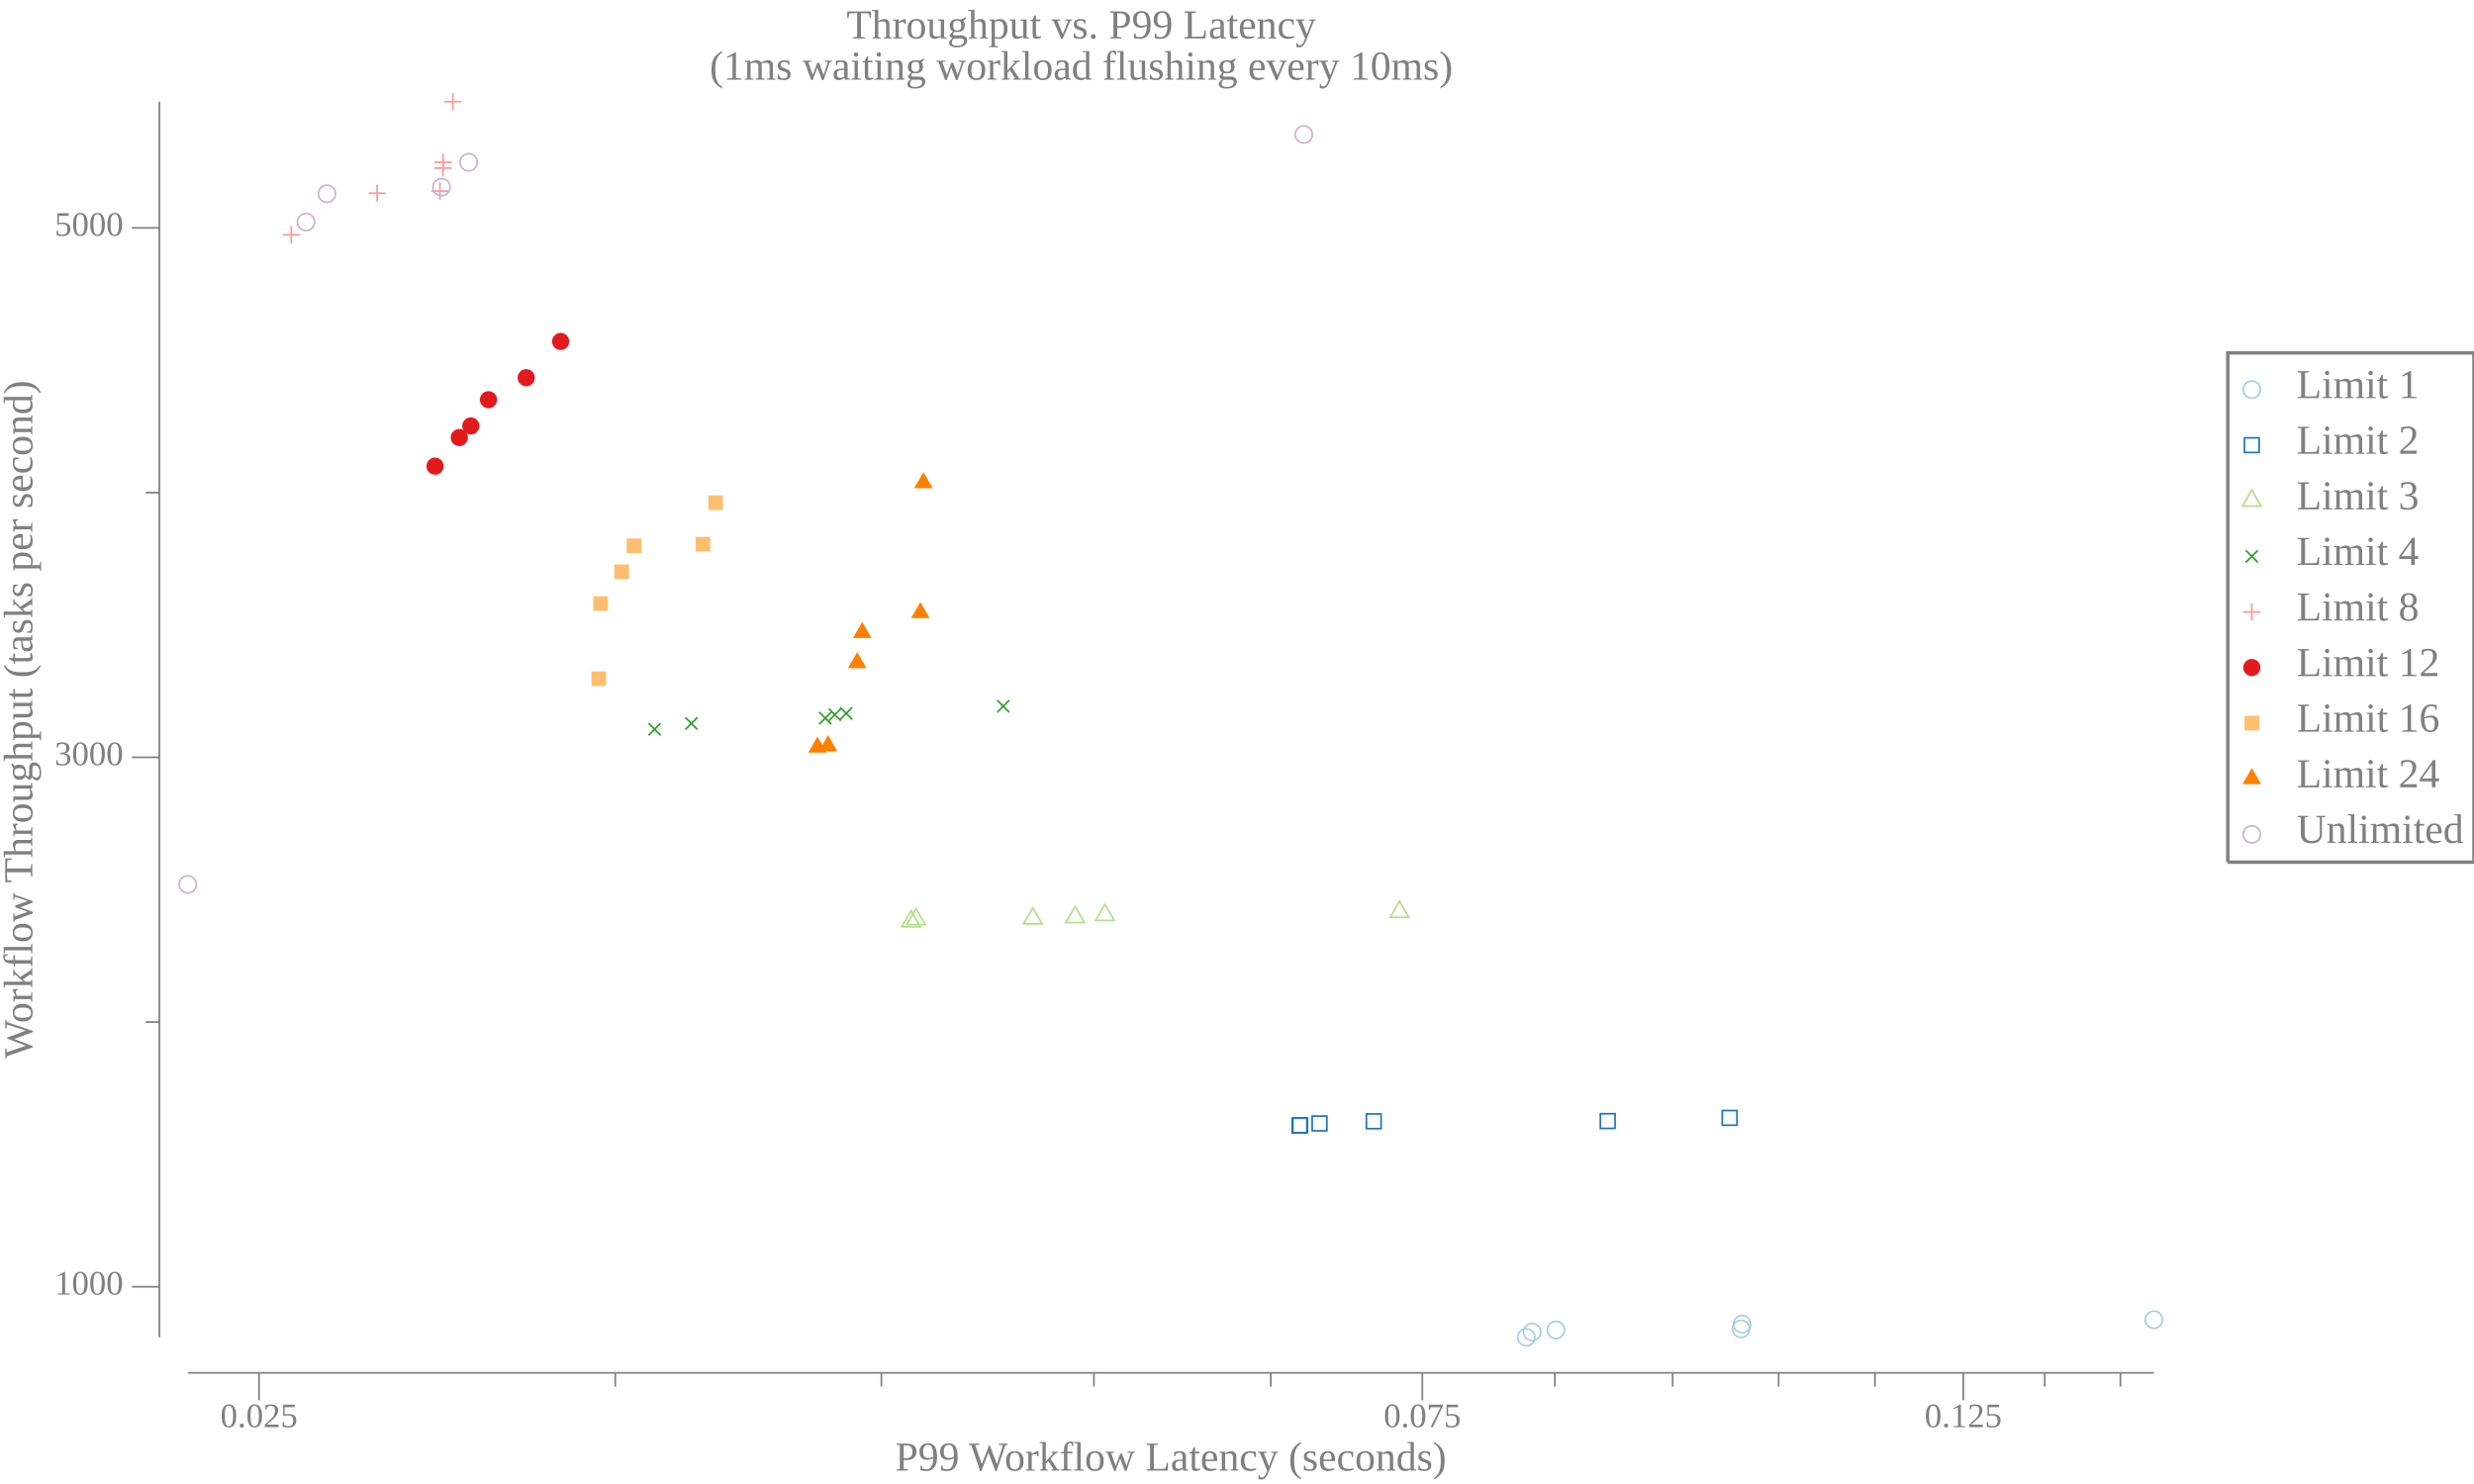
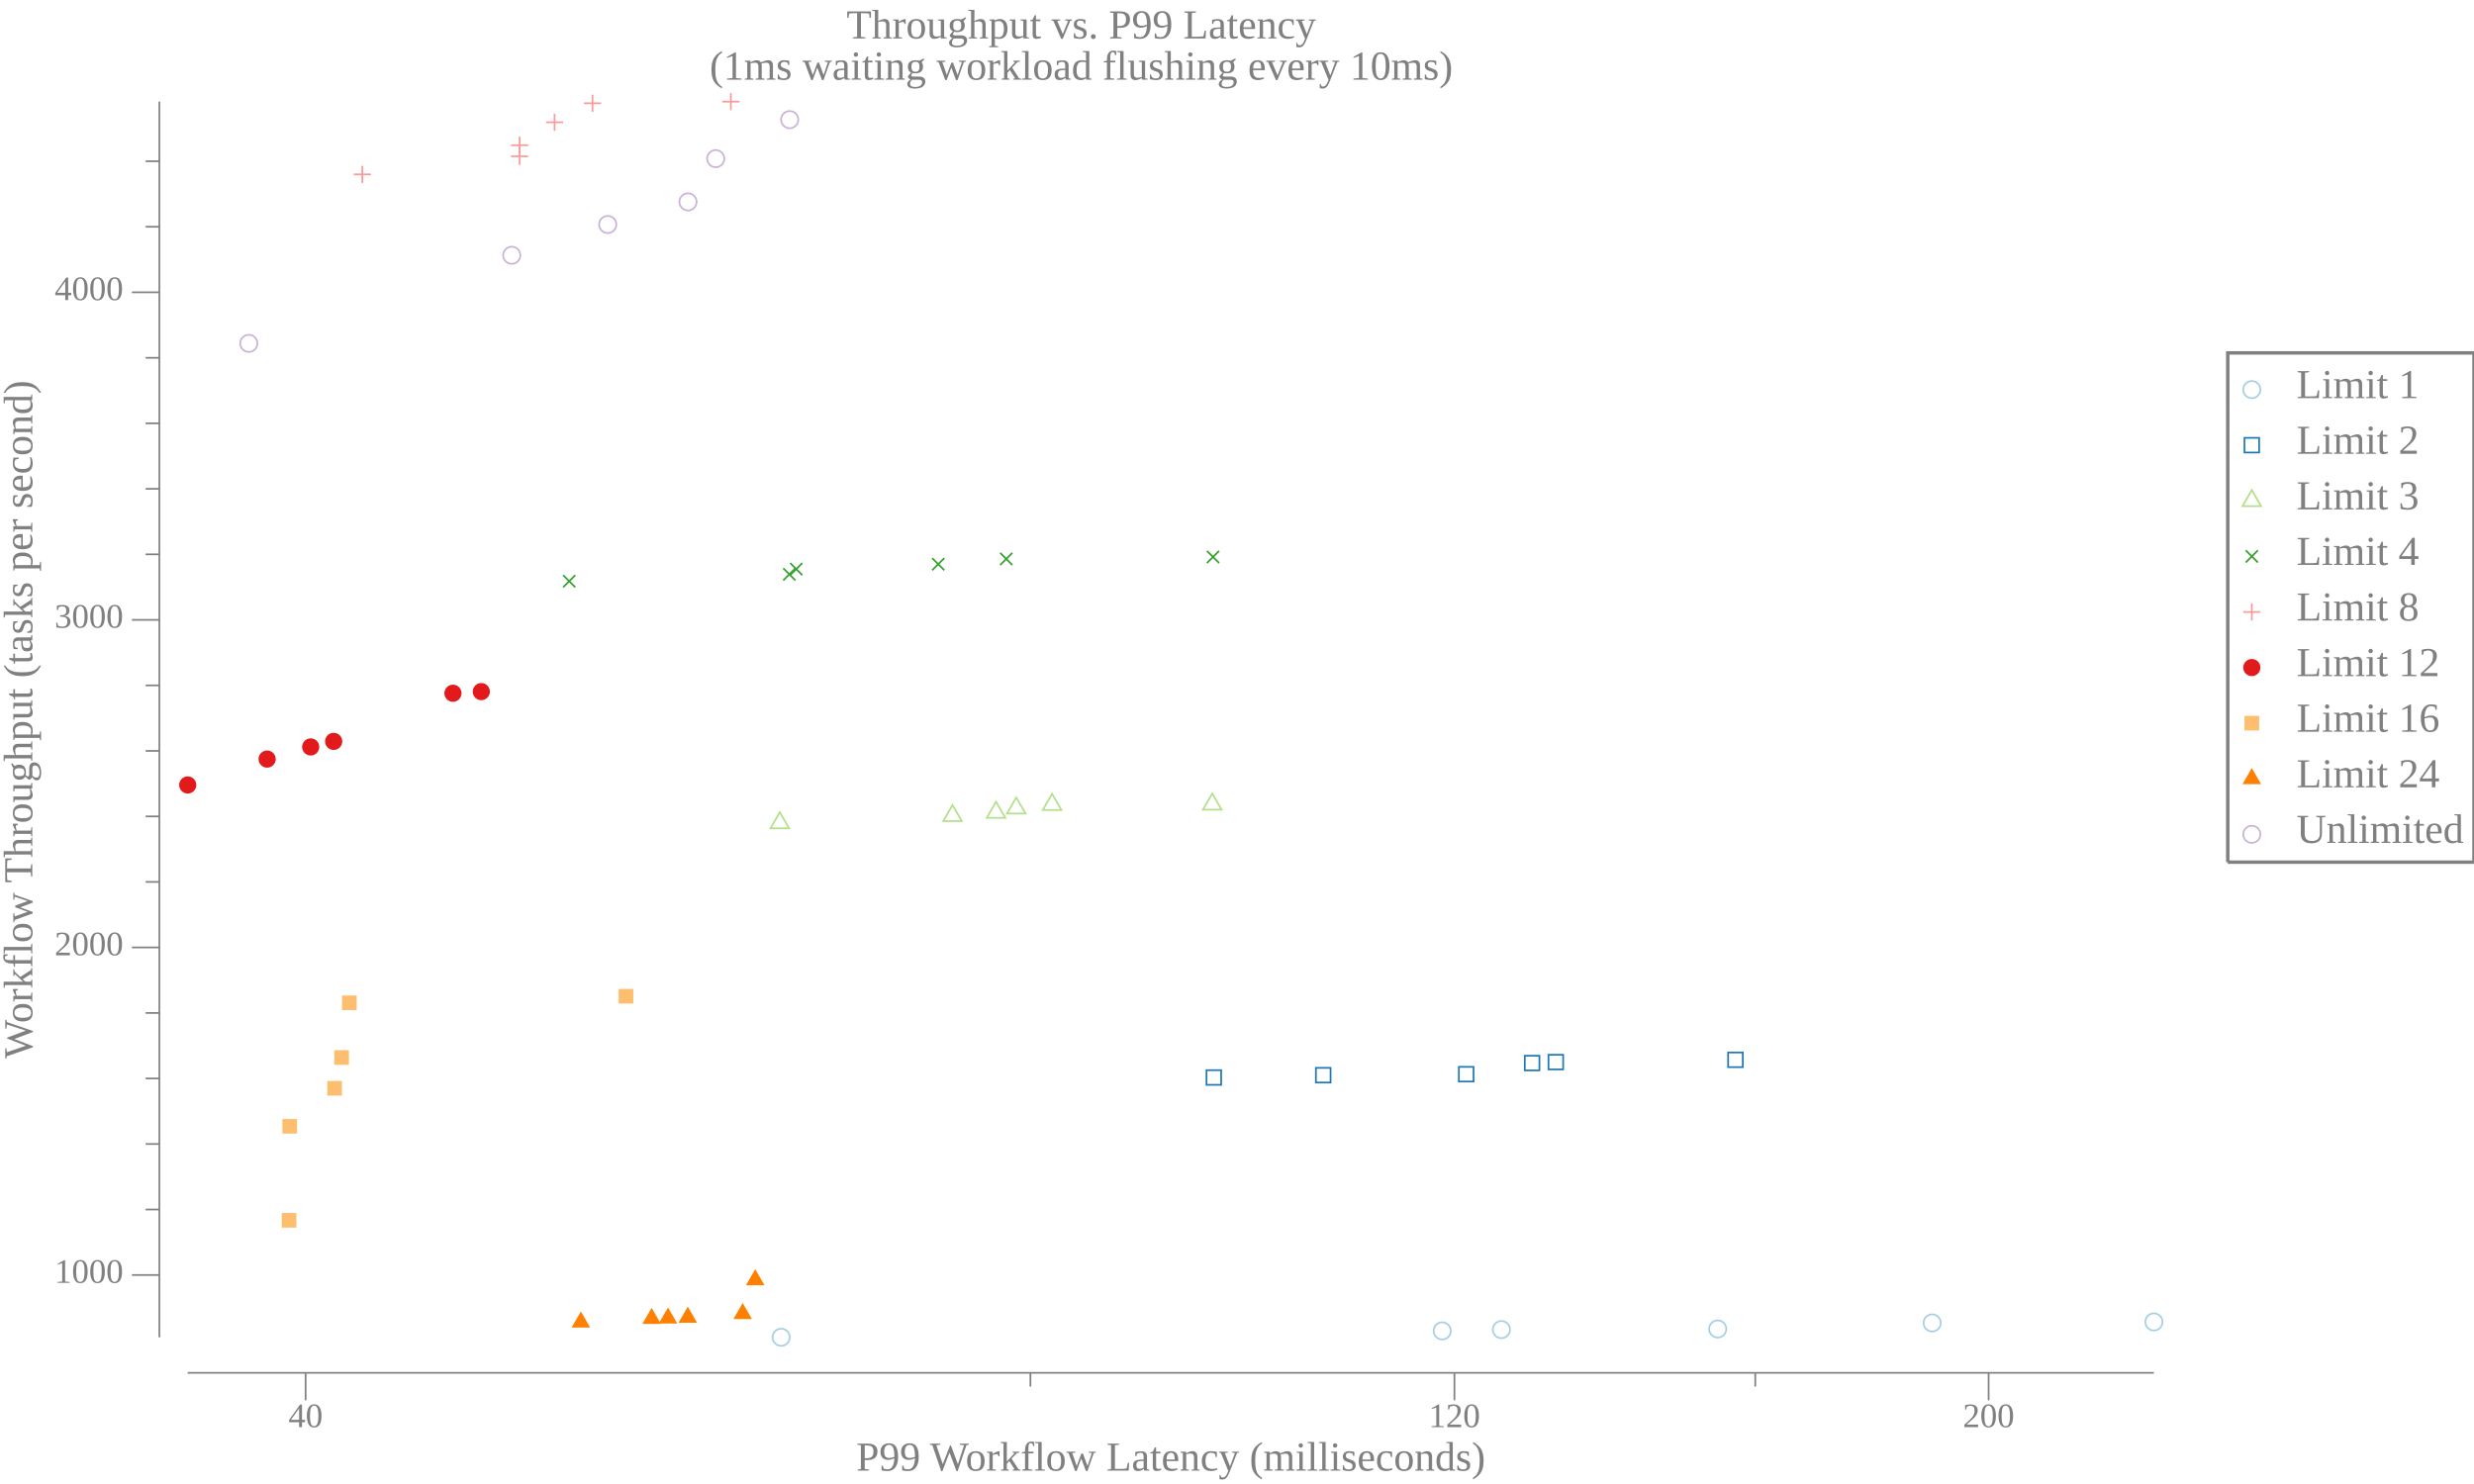
<svg xmlns="http://www.w3.org/2000/svg" width="720pt" height="432pt" viewBox="0 0 720 432">
  <g transform="scale(1, -1) translate(0, -432)">
    <path d="M657.84,318.58A2.5,2.5 0 1 1 652.84,318.58A2.5,2.5 0 1 1 657.84,318.58Z" style="fill:none;stroke:#A6CEE3;stroke-width:0.5" />
    <text x="668.34" y="-316.1" transform="scale(1, -1)" style="font-family:Liberation Serif;font-variant:normal;font-weight:normal;font-style:normal;font-size:12px;fill:#808080">Limit 1</text>
    <path d="M653.2,300.27L657.47,300.27L657.47,304.54L653.2,304.54Z" style="fill:none;stroke:#1F78B4;stroke-width:0.5" />
    <text x="668.34" y="-299.91" transform="scale(1, -1)" style="font-family:Liberation Serif;font-variant:normal;font-weight:normal;font-style:normal;font-size:12px;fill:#808080">Limit 2</text>
    <path d="M655.34,289.34L652.63,284.66L658.04,284.66Z" style="fill:none;stroke:#B2DF8A;stroke-width:0.5" />
    <text x="668.34" y="-283.73" transform="scale(1, -1)" style="font-family:Liberation Serif;font-variant:normal;font-weight:normal;font-style:normal;font-size:12px;fill:#808080">Limit 3</text>
    <path d="M653.57,268.27L657.11,271.8" style="fill:none;stroke:#33A02C;stroke-width:0.5" />
    <path d="M653.57,271.8L657.11,268.27" style="fill:none;stroke:#33A02C;stroke-width:0.5" />
    <text x="668.34" y="-267.55" transform="scale(1, -1)" style="font-family:Liberation Serif;font-variant:normal;font-weight:normal;font-style:normal;font-size:12px;fill:#808080">Limit 4</text>
    <path d="M655.34,256.35L655.34,251.35" style="fill:none;stroke:#FB9A99;stroke-width:0.5" />
    <path d="M652.84,253.85L657.84,253.85" style="fill:none;stroke:#FB9A99;stroke-width:0.5" />
    <text x="668.34" y="-251.36" transform="scale(1, -1)" style="font-family:Liberation Serif;font-variant:normal;font-weight:normal;font-style:normal;font-size:12px;fill:#808080">Limit 8</text>
    <path d="M657.84,237.67A2.5,2.5 0 1 1 652.84,237.67A2.5,2.5 0 1 1 657.84,237.67Z" style="fill:#E31A1C" />
    <text x="668.34" y="-235.18" transform="scale(1, -1)" style="font-family:Liberation Serif;font-variant:normal;font-weight:normal;font-style:normal;font-size:12px;fill:#808080">Limit 12</text>
    <path d="M653.2,219.35L657.47,219.35L657.47,223.62L653.2,223.62Z" style="fill:#FDBF6F" />
    <text x="668.34" y="-219" transform="scale(1, -1)" style="font-family:Liberation Serif;font-variant:normal;font-weight:normal;font-style:normal;font-size:12px;fill:#808080">Limit 16</text>
    <path d="M655.34,208.42L652.63,203.74L658.04,203.74Z" style="fill:#FF7F00" />
    <text x="668.34" y="-202.81" transform="scale(1, -1)" style="font-family:Liberation Serif;font-variant:normal;font-weight:normal;font-style:normal;font-size:12px;fill:#808080">Limit 24</text>
    <path d="M657.84,189.12A2.5,2.5 0 1 1 652.84,189.12A2.5,2.5 0 1 1 657.84,189.12Z" style="fill:none;stroke:#CAB2D6;stroke-width:0.5" />
    <text x="668.34" y="-186.63" transform="scale(1, -1)" style="font-family:Liberation Serif;font-variant:normal;font-weight:normal;font-style:normal;font-size:12px;fill:#808080">Unlimited</text>
    <path d="M648.34,181.02L648.34,329.27L720,329.27L720,181.02L648.34,181.02" style="fill:none;stroke:#808080" />
    <path d="M0,0L629.34,0L629.34,432L0,432Z" style="fill:#-8000000000000000-8000000000000000-8000000000000000;fill-opacity:0" />
    <text x="246.35" y="-420.81" transform="scale(1, -1)" style="font-family:Liberation Serif;font-variant:normal;font-weight:normal;font-style:normal;font-size:12px;fill:#808080">Throughput vs. P99 Latency</text>
    <text x="206.52" y="-408.81" transform="scale(1, -1)" style="font-family:Liberation Serif;font-variant:normal;font-weight:normal;font-style:normal;font-size:12px;fill:#808080">(1ms waiting workload flushing every 10ms)</text>
-     <text x="260.52" y="-3.902" transform="scale(1, -1)" style="font-family:Liberation Serif;font-variant:normal;font-weight:normal;font-style:normal;font-size:12px;fill:#808080">P99 Workflow Latency (seconds)</text>
-     <text x="64.125" y="-16.541" transform="scale(1, -1)" style="font-family:Liberation Serif;font-variant:normal;font-weight:normal;font-style:normal;font-size:10px;fill:#808080">0.025</text>
-     <text x="402.69" y="-16.541" transform="scale(1, -1)" style="font-family:Liberation Serif;font-variant:normal;font-weight:normal;font-style:normal;font-size:10px;fill:#808080">0.075</text>
-     <text x="560.11" y="-16.541" transform="scale(1, -1)" style="font-family:Liberation Serif;font-variant:normal;font-weight:normal;font-style:normal;font-size:10px;fill:#808080">0.125</text>
-     <path d="M75.375,24.363L75.375,32.363" style="fill:none;stroke:#808080;stroke-width:0.5" />
-     <path d="M413.94,24.363L413.94,32.363" style="fill:none;stroke:#808080;stroke-width:0.5" />
-     <path d="M571.36,24.363L571.36,32.363" style="fill:none;stroke:#808080;stroke-width:0.5" />
-     <path d="M179.07,28.363L179.07,32.363" style="fill:none;stroke:#808080;stroke-width:0.5" />
-     <path d="M256.51,28.363L256.51,32.363" style="fill:none;stroke:#808080;stroke-width:0.5" />
-     <path d="M318.36,28.363L318.36,32.363" style="fill:none;stroke:#808080;stroke-width:0.5" />
-     <path d="M369.84,28.363L369.84,32.363" style="fill:none;stroke:#808080;stroke-width:0.5" />
-     <path d="M452.51,28.363L452.51,32.363" style="fill:none;stroke:#808080;stroke-width:0.5" />
-     <path d="M486.79,28.363L486.79,32.363" style="fill:none;stroke:#808080;stroke-width:0.5" />
-     <path d="M517.63,28.363L517.63,32.363" style="fill:none;stroke:#808080;stroke-width:0.5" />
-     <path d="M545.67,28.363L545.67,32.363" style="fill:none;stroke:#808080;stroke-width:0.5" />
-     <path d="M595.08,28.363L595.08,32.363" style="fill:none;stroke:#808080;stroke-width:0.5" />
-     <path d="M617.1,28.363L617.1,32.363" style="fill:none;stroke:#808080;stroke-width:0.5" />
+     <text x="249.18" y="-3.902" transform="scale(1, -1)" style="font-family:Liberation Serif;font-variant:normal;font-weight:normal;font-style:normal;font-size:12px;fill:#808080">P99 Workflow Latency (milliseconds)</text>
+     <text x="83.938" y="-16.541" transform="scale(1, -1)" style="font-family:Liberation Serif;font-variant:normal;font-weight:normal;font-style:normal;font-size:10px;fill:#808080">40</text>
+     <text x="415.78" y="-16.541" transform="scale(1, -1)" style="font-family:Liberation Serif;font-variant:normal;font-weight:normal;font-style:normal;font-size:10px;fill:#808080">120</text>
+     <text x="571.24" y="-16.541" transform="scale(1, -1)" style="font-family:Liberation Serif;font-variant:normal;font-weight:normal;font-style:normal;font-size:10px;fill:#808080">200</text>
+     <path d="M88.938,24.363L88.938,32.363" style="fill:none;stroke:#808080;stroke-width:0.5" />
+     <path d="M423.28,24.363L423.28,32.363" style="fill:none;stroke:#808080;stroke-width:0.5" />
+     <path d="M578.74,24.363L578.74,32.363" style="fill:none;stroke:#808080;stroke-width:0.5" />
+     <path d="M299.88,28.363L299.88,32.363" style="fill:none;stroke:#808080;stroke-width:0.5" />
+     <path d="M510.83,28.363L510.83,32.363" style="fill:none;stroke:#808080;stroke-width:0.5" />
    <path d="M54.635,32.363L626.84,32.363" style="fill:none;stroke:#808080;stroke-width:0.5" />
    <g transform="rotate(90)">
      <text x="123.84" y="9.387" transform="scale(1, -1)" style="font-family:Liberation Serif;font-variant:normal;font-weight:normal;font-style:normal;font-size:12px;fill:#808080">Workflow Throughput (tasks per second)</text>
    </g>
-     <text x="15.885" y="-55.134" transform="scale(1, -1)" style="font-family:Liberation Serif;font-variant:normal;font-weight:normal;font-style:normal;font-size:10px;fill:#808080">1000</text>
-     <text x="15.885" y="-209.25" transform="scale(1, -1)" style="font-family:Liberation Serif;font-variant:normal;font-weight:normal;font-style:normal;font-size:10px;fill:#808080">3000</text>
-     <text x="15.885" y="-363.37" transform="scale(1, -1)" style="font-family:Liberation Serif;font-variant:normal;font-weight:normal;font-style:normal;font-size:10px;fill:#808080">5000</text>
-     <path d="M38.385,57.42L46.385,57.42" style="fill:none;stroke:#808080;stroke-width:0.5" />
-     <path d="M38.385,211.54L46.385,211.54" style="fill:none;stroke:#808080;stroke-width:0.5" />
-     <path d="M38.385,365.66L46.385,365.66" style="fill:none;stroke:#808080;stroke-width:0.5" />
-     <path d="M42.385,134.48L46.385,134.48" style="fill:none;stroke:#808080;stroke-width:0.5" />
-     <path d="M42.385,288.6L46.385,288.6" style="fill:none;stroke:#808080;stroke-width:0.5" />
+     <text x="15.885" y="-58.552" transform="scale(1, -1)" style="font-family:Liberation Serif;font-variant:normal;font-weight:normal;font-style:normal;font-size:10px;fill:#808080">1000</text>
+     <text x="15.885" y="-153.91" transform="scale(1, -1)" style="font-family:Liberation Serif;font-variant:normal;font-weight:normal;font-style:normal;font-size:10px;fill:#808080">2000</text>
+     <text x="15.885" y="-249.27" transform="scale(1, -1)" style="font-family:Liberation Serif;font-variant:normal;font-weight:normal;font-style:normal;font-size:10px;fill:#808080">3000</text>
+     <text x="15.885" y="-344.63" transform="scale(1, -1)" style="font-family:Liberation Serif;font-variant:normal;font-weight:normal;font-style:normal;font-size:10px;fill:#808080">4000</text>
+     <path d="M38.385,60.837L46.385,60.837" style="fill:none;stroke:#808080;stroke-width:0.5" />
+     <path d="M38.385,156.2L46.385,156.2" style="fill:none;stroke:#808080;stroke-width:0.5" />
+     <path d="M38.385,251.55L46.385,251.55" style="fill:none;stroke:#808080;stroke-width:0.5" />
+     <path d="M38.385,346.91L46.385,346.91" style="fill:none;stroke:#808080;stroke-width:0.5" />
+     <path d="M42.385,79.908L46.385,79.908" style="fill:none;stroke:#808080;stroke-width:0.5" />
+     <path d="M42.385,98.98L46.385,98.98" style="fill:none;stroke:#808080;stroke-width:0.5" />
+     <path d="M42.385,118.05L46.385,118.05" style="fill:none;stroke:#808080;stroke-width:0.5" />
+     <path d="M42.385,137.12L46.385,137.12" style="fill:none;stroke:#808080;stroke-width:0.5" />
+     <path d="M42.385,175.27L46.385,175.27" style="fill:none;stroke:#808080;stroke-width:0.5" />
+     <path d="M42.385,194.34L46.385,194.34" style="fill:none;stroke:#808080;stroke-width:0.5" />
+     <path d="M42.385,213.41L46.385,213.41" style="fill:none;stroke:#808080;stroke-width:0.5" />
+     <path d="M42.385,232.48L46.385,232.48" style="fill:none;stroke:#808080;stroke-width:0.5" />
+     <path d="M42.385,270.63L46.385,270.63" style="fill:none;stroke:#808080;stroke-width:0.5" />
+     <path d="M42.385,289.7L46.385,289.7" style="fill:none;stroke:#808080;stroke-width:0.5" />
+     <path d="M42.385,308.77L46.385,308.77" style="fill:none;stroke:#808080;stroke-width:0.5" />
+     <path d="M42.385,327.84L46.385,327.84" style="fill:none;stroke:#808080;stroke-width:0.5" />
+     <path d="M42.385,365.99L46.385,365.99" style="fill:none;stroke:#808080;stroke-width:0.5" />
+     <path d="M42.385,385.06L46.385,385.06" style="fill:none;stroke:#808080;stroke-width:0.5" />
    <path d="M46.385,42.709L46.385,402.41" style="fill:none;stroke:#808080;stroke-width:0.5" />
-     <path d="M446.69,42.709A2.5,2.5 0 1 1 441.69,42.709A2.5,2.5 0 1 1 446.69,42.709Z" style="fill:none;stroke:#A6CEE3;stroke-width:0.5" />
-     <path d="M448.37,44.227A2.5,2.5 0 1 1 443.37,44.227A2.5,2.5 0 1 1 448.37,44.227Z" style="fill:none;stroke:#A6CEE3;stroke-width:0.5" />
-     <path d="M455.3,44.844A2.5,2.5 0 1 1 450.3,44.844A2.5,2.5 0 1 1 455.3,44.844Z" style="fill:none;stroke:#A6CEE3;stroke-width:0.5" />
-     <path d="M509.2,45.159A2.5,2.5 0 1 1 504.2,45.159A2.5,2.5 0 1 1 509.2,45.159Z" style="fill:none;stroke:#A6CEE3;stroke-width:0.5" />
-     <path d="M509.49,46.547A2.5,2.5 0 1 1 504.49,46.547A2.5,2.5 0 1 1 509.49,46.547Z" style="fill:none;stroke:#A6CEE3;stroke-width:0.5" />
-     <path d="M629.34,47.833A2.5,2.5 0 1 1 624.34,47.833A2.5,2.5 0 1 1 629.34,47.833Z" style="fill:none;stroke:#A6CEE3;stroke-width:0.5" />
-     <path d="M376.07,102.21L380.34,102.21L380.34,106.48L376.07,106.48Z" style="fill:none;stroke:#1F78B4;stroke-width:0.5" />
-     <path d="M376.25,102.29L380.51,102.29L380.51,106.56L376.25,106.56Z" style="fill:none;stroke:#1F78B4;stroke-width:0.5" />
-     <path d="M381.88,102.83L386.15,102.83L386.15,107.1L381.88,107.1Z" style="fill:none;stroke:#1F78B4;stroke-width:0.5" />
-     <path d="M397.66,103.45L401.93,103.45L401.93,107.72L397.66,107.72Z" style="fill:none;stroke:#1F78B4;stroke-width:0.5" />
-     <path d="M465.75,103.52L470.02,103.52L470.02,107.79L465.75,107.79Z" style="fill:none;stroke:#1F78B4;stroke-width:0.5" />
-     <path d="M501.23,104.45L505.5,104.45L505.5,108.72L501.23,108.72Z" style="fill:none;stroke:#1F78B4;stroke-width:0.5" />
-     <path d="M265.13,166.89L262.43,162.2L267.84,162.2Z" style="fill:none;stroke:#B2DF8A;stroke-width:0.5" />
-     <path d="M266.59,167.5L263.89,162.81L269.3,162.81Z" style="fill:none;stroke:#B2DF8A;stroke-width:0.5" />
-     <path d="M300.59,167.73L297.88,163.05L303.3,163.05Z" style="fill:none;stroke:#B2DF8A;stroke-width:0.5" />
-     <path d="M312.9,168.12L310.2,163.43L315.61,163.43Z" style="fill:none;stroke:#B2DF8A;stroke-width:0.5" />
-     <path d="M321.56,168.74L318.86,164.05L324.27,164.05Z" style="fill:none;stroke:#B2DF8A;stroke-width:0.5" />
-     <path d="M407.31,169.66L404.61,164.97L410.02,164.97Z" style="fill:none;stroke:#B2DF8A;stroke-width:0.5" />
-     <path d="M188.73,217.94L192.27,221.47" style="fill:none;stroke:#33A02C;stroke-width:0.5" />
-     <path d="M188.73,221.47L192.27,217.94" style="fill:none;stroke:#33A02C;stroke-width:0.5" />
-     <path d="M199.44,219.63L202.98,223.17" style="fill:none;stroke:#33A02C;stroke-width:0.5" />
-     <path d="M199.44,223.17L202.98,219.63" style="fill:none;stroke:#33A02C;stroke-width:0.5" />
-     <path d="M238.41,221.17L241.95,224.71" style="fill:none;stroke:#33A02C;stroke-width:0.5" />
-     <path d="M238.41,224.71L241.95,221.17" style="fill:none;stroke:#33A02C;stroke-width:0.5" />
-     <path d="M241.19,222.18L244.73,225.71" style="fill:none;stroke:#33A02C;stroke-width:0.5" />
-     <path d="M241.19,225.71L244.73,222.18" style="fill:none;stroke:#33A02C;stroke-width:0.5" />
-     <path d="M244.49,222.56L248.03,226.1" style="fill:none;stroke:#33A02C;stroke-width:0.5" />
-     <path d="M244.49,226.1L248.03,222.56" style="fill:none;stroke:#33A02C;stroke-width:0.5" />
-     <path d="M290.2,224.64L293.74,228.18" style="fill:none;stroke:#33A02C;stroke-width:0.5" />
-     <path d="M290.2,228.18L293.74,224.64" style="fill:none;stroke:#33A02C;stroke-width:0.5" />
-     <path d="M84.766,366.15L84.766,361.15" style="fill:none;stroke:#FB9A99;stroke-width:0.5" />
-     <path d="M82.266,363.65L87.266,363.65" style="fill:none;stroke:#FB9A99;stroke-width:0.5" />
-     <path d="M109.76,378.25L109.76,373.25" style="fill:none;stroke:#FB9A99;stroke-width:0.5" />
-     <path d="M107.26,375.75L112.26,375.75" style="fill:none;stroke:#FB9A99;stroke-width:0.5" />
-     <path d="M128.02,378.87L128.02,373.87" style="fill:none;stroke:#FB9A99;stroke-width:0.5" />
-     <path d="M125.52,376.37L130.52,376.37" style="fill:none;stroke:#FB9A99;stroke-width:0.5" />
-     <path d="M128.91,385.57L128.91,380.57" style="fill:none;stroke:#FB9A99;stroke-width:0.5" />
-     <path d="M126.41,383.07L131.41,383.07" style="fill:none;stroke:#FB9A99;stroke-width:0.5" />
-     <path d="M128.96,387.27L128.96,382.27" style="fill:none;stroke:#FB9A99;stroke-width:0.5" />
-     <path d="M126.46,384.77L131.46,384.77" style="fill:none;stroke:#FB9A99;stroke-width:0.5" />
-     <path d="M131.81,404.91L131.81,399.91" style="fill:none;stroke:#FB9A99;stroke-width:0.5" />
-     <path d="M129.31,402.41L134.31,402.41" style="fill:none;stroke:#FB9A99;stroke-width:0.5" />
-     <path d="M129.11,296.3A2.5,2.5 0 1 1 124.11,296.3A2.5,2.5 0 1 1 129.11,296.3Z" style="fill:#E31A1C" />
-     <path d="M136.17,304.62A2.5,2.5 0 1 1 131.17,304.62A2.5,2.5 0 1 1 136.17,304.62Z" style="fill:#E31A1C" />
-     <path d="M139.52,308.01A2.5,2.5 0 1 1 134.52,308.01A2.5,2.5 0 1 1 139.52,308.01Z" style="fill:#E31A1C" />
-     <path d="M144.66,315.64A2.5,2.5 0 1 1 139.66,315.64A2.5,2.5 0 1 1 144.66,315.64Z" style="fill:#E31A1C" />
-     <path d="M155.64,322.04A2.5,2.5 0 1 1 150.64,322.04A2.5,2.5 0 1 1 155.64,322.04Z" style="fill:#E31A1C" />
-     <path d="M165.66,332.6A2.5,2.5 0 1 1 160.66,332.6A2.5,2.5 0 1 1 165.66,332.6Z" style="fill:#E31A1C" />
-     <path d="M172.12,232.29L176.39,232.29L176.39,236.56L172.12,236.56Z" style="fill:#FDBF6F" />
-     <path d="M172.65,254.17L176.92,254.17L176.92,258.44L172.65,258.44Z" style="fill:#FDBF6F" />
-     <path d="M178.8,263.42L183.07,263.42L183.07,267.69L178.8,267.69Z" style="fill:#FDBF6F" />
-     <path d="M182.4,270.97L186.67,270.97L186.67,275.24L182.4,275.24Z" style="fill:#FDBF6F" />
-     <path d="M202.44,271.44L206.71,271.44L206.71,275.7L202.44,275.7Z" style="fill:#FDBF6F" />
-     <path d="M206.13,283.53L210.4,283.53L210.4,287.8L206.13,287.8Z" style="fill:#FDBF6F" />
-     <path d="M237.91,217.59L235.2,212.9L240.61,212.9Z" style="fill:#FF7F00" />
-     <path d="M240.99,217.98L238.29,213.29L243.7,213.29Z" style="fill:#FF7F00" />
-     <path d="M249.48,242.17L246.77,237.48L252.18,237.48Z" style="fill:#FF7F00" />
-     <path d="M250.94,250.96L248.24,246.27L253.65,246.27Z" style="fill:#FF7F00" />
-     <path d="M267.85,256.74L265.14,252.05L270.55,252.05Z" style="fill:#FF7F00" />
-     <path d="M268.75,294.57L266.04,289.88L271.45,289.88Z" style="fill:#FF7F00" />
-     <path d="M57.135,174.55A2.5,2.5 0 1 1 52.135,174.55A2.5,2.5 0 1 1 57.135,174.55Z" style="fill:none;stroke:#CAB2D6;stroke-width:0.5" />
-     <path d="M91.556,367.35A2.5,2.5 0 1 1 86.556,367.35A2.5,2.5 0 1 1 91.556,367.35Z" style="fill:none;stroke:#CAB2D6;stroke-width:0.5" />
-     <path d="M97.646,375.6A2.5,2.5 0 1 1 92.646,375.6A2.5,2.5 0 1 1 97.646,375.6Z" style="fill:none;stroke:#CAB2D6;stroke-width:0.5" />
-     <path d="M131.01,377.52A2.5,2.5 0 1 1 126.01,377.52A2.5,2.5 0 1 1 131.01,377.52Z" style="fill:none;stroke:#CAB2D6;stroke-width:0.5" />
-     <path d="M138.88,384.77A2.5,2.5 0 1 1 133.88,384.77A2.5,2.5 0 1 1 138.88,384.77Z" style="fill:none;stroke:#CAB2D6;stroke-width:0.5" />
-     <path d="M381.93,392.86A2.5,2.5 0 1 1 376.93,392.86A2.5,2.5 0 1 1 381.93,392.86Z" style="fill:none;stroke:#CAB2D6;stroke-width:0.5" />
+     <path d="M229.84,42.709A2.5,2.5 0 1 1 224.84,42.709A2.5,2.5 0 1 1 229.84,42.709Z" style="fill:none;stroke:#A6CEE3;stroke-width:0.5" />
+     <path d="M422.22,44.578A2.5,2.5 0 1 1 417.22,44.578A2.5,2.5 0 1 1 422.22,44.578Z" style="fill:none;stroke:#A6CEE3;stroke-width:0.5" />
+     <path d="M439.45,44.95A2.5,2.5 0 1 1 434.45,44.95A2.5,2.5 0 1 1 439.45,44.95Z" style="fill:none;stroke:#A6CEE3;stroke-width:0.5" />
+     <path d="M502.4,45.131A2.5,2.5 0 1 1 497.4,45.131A2.5,2.5 0 1 1 502.4,45.131Z" style="fill:none;stroke:#A6CEE3;stroke-width:0.5" />
+     <path d="M564.81,46.886A2.5,2.5 0 1 1 559.81,46.886A2.5,2.5 0 1 1 564.81,46.886Z" style="fill:none;stroke:#A6CEE3;stroke-width:0.5" />
+     <path d="M629.34,47.181A2.5,2.5 0 1 1 624.34,47.181A2.5,2.5 0 1 1 629.34,47.181Z" style="fill:none;stroke:#A6CEE3;stroke-width:0.5" />
+     <path d="M351.12,116.2L355.39,116.2L355.39,120.47L351.12,120.47Z" style="fill:none;stroke:#1F78B4;stroke-width:0.5" />
+     <path d="M382.96,116.87L387.23,116.87L387.23,121.14L382.96,121.14Z" style="fill:none;stroke:#1F78B4;stroke-width:0.5" />
+     <path d="M424.57,117.16L428.84,117.16L428.84,121.43L424.57,121.43Z" style="fill:none;stroke:#1F78B4;stroke-width:0.5" />
+     <path d="M443.75,120.4L448.01,120.4L448.01,124.67L443.75,124.67Z" style="fill:none;stroke:#1F78B4;stroke-width:0.5" />
+     <path d="M450.65,120.69L454.92,120.69L454.92,124.95L450.65,124.95Z" style="fill:none;stroke:#1F78B4;stroke-width:0.5" />
+     <path d="M502.93,121.35L507.2,121.35L507.2,125.62L502.93,125.62Z" style="fill:none;stroke:#1F78B4;stroke-width:0.5" />
+     <path d="M226.94,195.56L224.23,190.87L229.64,190.87Z" style="fill:none;stroke:#B2DF8A;stroke-width:0.5" />
+     <path d="M277.2,197.65L274.5,192.97L279.91,192.97Z" style="fill:none;stroke:#B2DF8A;stroke-width:0.5" />
+     <path d="M289.87,198.61L287.16,193.92L292.58,193.92Z" style="fill:none;stroke:#B2DF8A;stroke-width:0.5" />
+     <path d="M295.76,199.85L293.06,195.16L298.47,195.16Z" style="fill:none;stroke:#B2DF8A;stroke-width:0.5" />
+     <path d="M306.18,200.9L303.48,196.21L308.89,196.21Z" style="fill:none;stroke:#B2DF8A;stroke-width:0.5" />
+     <path d="M352.8,200.99L350.09,196.3L355.51,196.3Z" style="fill:none;stroke:#B2DF8A;stroke-width:0.5" />
+     <path d="M163.88,261.04L167.42,264.57" style="fill:none;stroke:#33A02C;stroke-width:0.5" />
+     <path d="M163.88,264.57L167.42,261.04" style="fill:none;stroke:#33A02C;stroke-width:0.5" />
+     <path d="M227.95,263.04L231.49,266.58" style="fill:none;stroke:#33A02C;stroke-width:0.5" />
+     <path d="M227.95,266.58L231.49,263.04" style="fill:none;stroke:#33A02C;stroke-width:0.5" />
+     <path d="M229.96,264.57L233.49,268.1" style="fill:none;stroke:#33A02C;stroke-width:0.5" />
+     <path d="M229.96,268.1L233.49,264.57" style="fill:none;stroke:#33A02C;stroke-width:0.5" />
+     <path d="M271.29,266L274.82,269.53" style="fill:none;stroke:#33A02C;stroke-width:0.5" />
+     <path d="M271.29,269.53L274.82,266" style="fill:none;stroke:#33A02C;stroke-width:0.5" />
+     <path d="M291.08,267.52L294.61,271.06" style="fill:none;stroke:#33A02C;stroke-width:0.5" />
+     <path d="M291.08,271.06L294.61,267.52" style="fill:none;stroke:#33A02C;stroke-width:0.5" />
+     <path d="M351.25,268.1L354.79,271.63" style="fill:none;stroke:#33A02C;stroke-width:0.5" />
+     <path d="M351.25,271.63L354.79,268.1" style="fill:none;stroke:#33A02C;stroke-width:0.5" />
+     <path d="M105.44,383.74L105.44,378.74" style="fill:none;stroke:#FB9A99;stroke-width:0.5" />
+     <path d="M102.94,381.24L107.94,381.24" style="fill:none;stroke:#FB9A99;stroke-width:0.5" />
+     <path d="M151.21,388.99L151.21,383.99" style="fill:none;stroke:#FB9A99;stroke-width:0.5" />
+     <path d="M148.71,386.49L153.71,386.49" style="fill:none;stroke:#FB9A99;stroke-width:0.5" />
+     <path d="M151.22,392.23L151.22,387.23" style="fill:none;stroke:#FB9A99;stroke-width:0.5" />
+     <path d="M148.72,389.73L153.72,389.73" style="fill:none;stroke:#FB9A99;stroke-width:0.5" />
+     <path d="M161.39,398.9L161.39,393.9" style="fill:none;stroke:#FB9A99;stroke-width:0.5" />
+     <path d="M158.89,396.4L163.89,396.4" style="fill:none;stroke:#FB9A99;stroke-width:0.5" />
+     <path d="M172.44,404.44L172.44,399.44" style="fill:none;stroke:#FB9A99;stroke-width:0.5" />
+     <path d="M169.94,401.94L174.94,401.94" style="fill:none;stroke:#FB9A99;stroke-width:0.5" />
+     <path d="M212.7,404.91L212.7,399.91" style="fill:none;stroke:#FB9A99;stroke-width:0.5" />
+     <path d="M210.2,402.41L215.2,402.41" style="fill:none;stroke:#FB9A99;stroke-width:0.5" />
+     <path d="M57.135,203.49A2.5,2.5 0 1 1 52.135,203.49A2.5,2.5 0 1 1 57.135,203.49Z" style="fill:#E31A1C" />
+     <path d="M80.239,211.03A2.5,2.5 0 1 1 75.239,211.03A2.5,2.5 0 1 1 80.239,211.03Z" style="fill:#E31A1C" />
+     <path d="M92.918,214.56A2.5,2.5 0 1 1 87.918,214.56A2.5,2.5 0 1 1 92.918,214.56Z" style="fill:#E31A1C" />
+     <path d="M99.606,216.18A2.5,2.5 0 1 1 94.606,216.18A2.5,2.5 0 1 1 99.606,216.18Z" style="fill:#E31A1C" />
+     <path d="M134.32,230.19A2.5,2.5 0 1 1 129.32,230.19A2.5,2.5 0 1 1 134.32,230.19Z" style="fill:#E31A1C" />
+     <path d="M142.57,230.67A2.5,2.5 0 1 1 137.57,230.67A2.5,2.5 0 1 1 142.57,230.67Z" style="fill:#E31A1C" />
+     <path d="M81.995,74.628L86.262,74.628L86.262,78.896L81.995,78.896Z" style="fill:#FDBF6F" />
+     <path d="M82.187,102L86.455,102L86.455,106.26L82.187,106.26Z" style="fill:#FDBF6F" />
+     <path d="M95.252,113.06L99.52,113.06L99.52,117.33L95.252,117.33Z" style="fill:#FDBF6F" />
+     <path d="M97.278,122.02L101.55,122.02L101.55,126.29L97.278,126.29Z" style="fill:#FDBF6F" />
+     <path d="M99.533,137.95L103.8,137.95L103.8,142.21L99.533,142.21Z" style="fill:#FDBF6F" />
+     <path d="M180.04,139.85L184.31,139.85L184.31,144.12L180.04,144.12Z" style="fill:#FDBF6F" />
+     <path d="M169.06,50.23L166.35,45.543L171.76,45.543Z" style="fill:#FF7F00" />
+     <path d="M189.64,51.279L186.94,46.591L192.35,46.591Z" style="fill:#FF7F00" />
+     <path d="M194.41,51.393L191.7,46.706L197.11,46.706Z" style="fill:#FF7F00" />
+     <path d="M200.16,51.632L197.46,46.944L202.87,46.944Z" style="fill:#FF7F00" />
+     <path d="M216.14,52.7L213.43,48.012L218.84,48.012Z" style="fill:#FF7F00" />
+     <path d="M219.79,62.541L217.09,57.853L222.5,57.853Z" style="fill:#FF7F00" />
+     <path d="M74.907,332.04A2.5,2.5 0 1 1 69.907,332.04A2.5,2.5 0 1 1 74.907,332.04Z" style="fill:none;stroke:#CAB2D6;stroke-width:0.5" />
+     <path d="M151.43,357.69A2.5,2.5 0 1 1 146.43,357.69A2.5,2.5 0 1 1 151.43,357.69Z" style="fill:none;stroke:#CAB2D6;stroke-width:0.5" />
+     <path d="M179.37,366.65A2.5,2.5 0 1 1 174.37,366.65A2.5,2.5 0 1 1 179.37,366.65Z" style="fill:none;stroke:#CAB2D6;stroke-width:0.5" />
+     <path d="M202.73,373.23A2.5,2.5 0 1 1 197.73,373.23A2.5,2.5 0 1 1 202.73,373.23Z" style="fill:none;stroke:#CAB2D6;stroke-width:0.5" />
+     <path d="M210.79,385.82A2.5,2.5 0 1 1 205.79,385.82A2.5,2.5 0 1 1 210.79,385.82Z" style="fill:none;stroke:#CAB2D6;stroke-width:0.5" />
+     <path d="M232.32,397.17A2.5,2.5 0 1 1 227.32,397.17A2.5,2.5 0 1 1 232.32,397.17Z" style="fill:none;stroke:#CAB2D6;stroke-width:0.5" />
  </g>
</svg>
